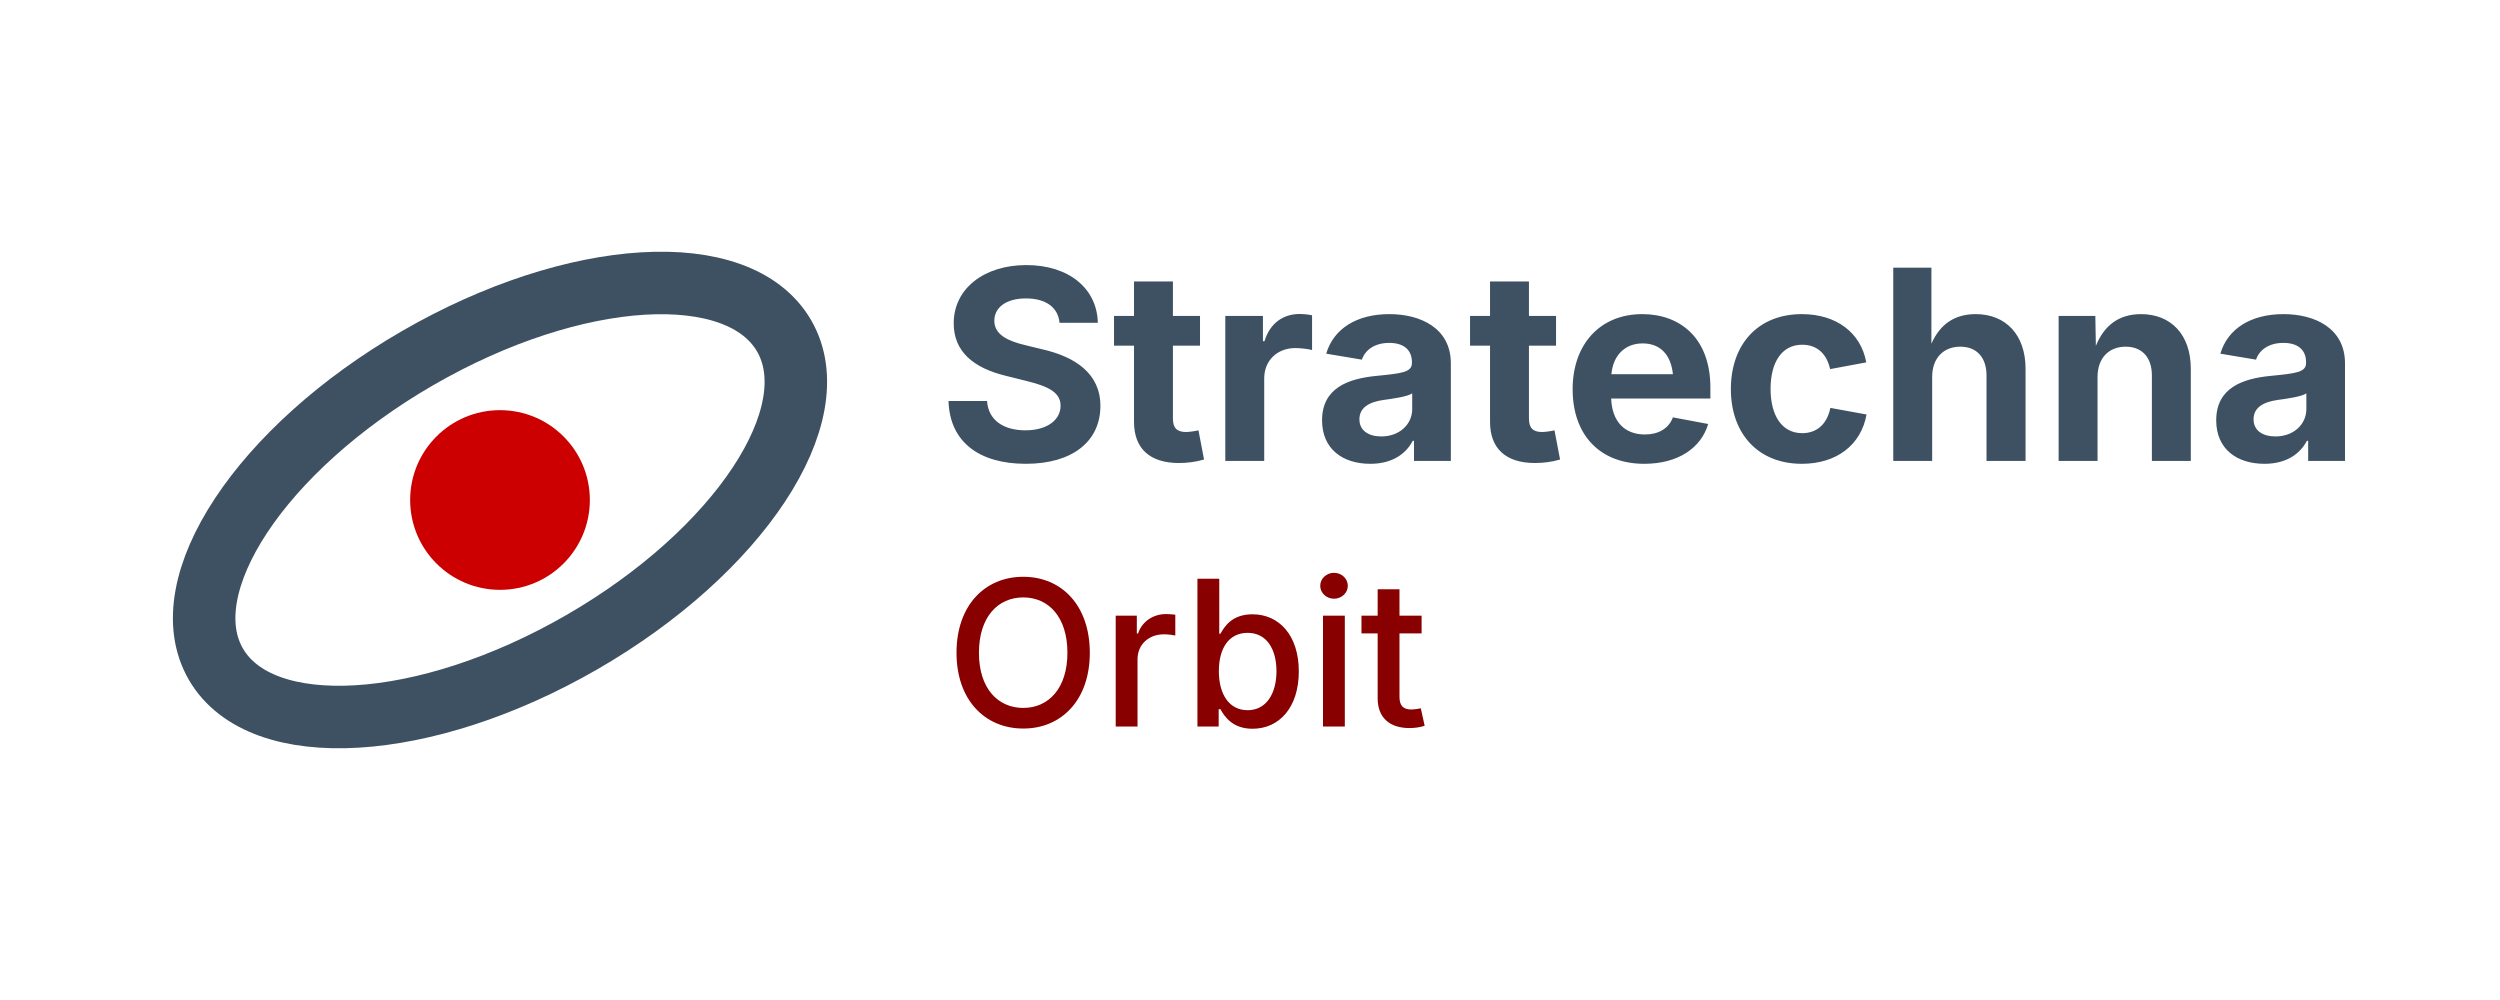
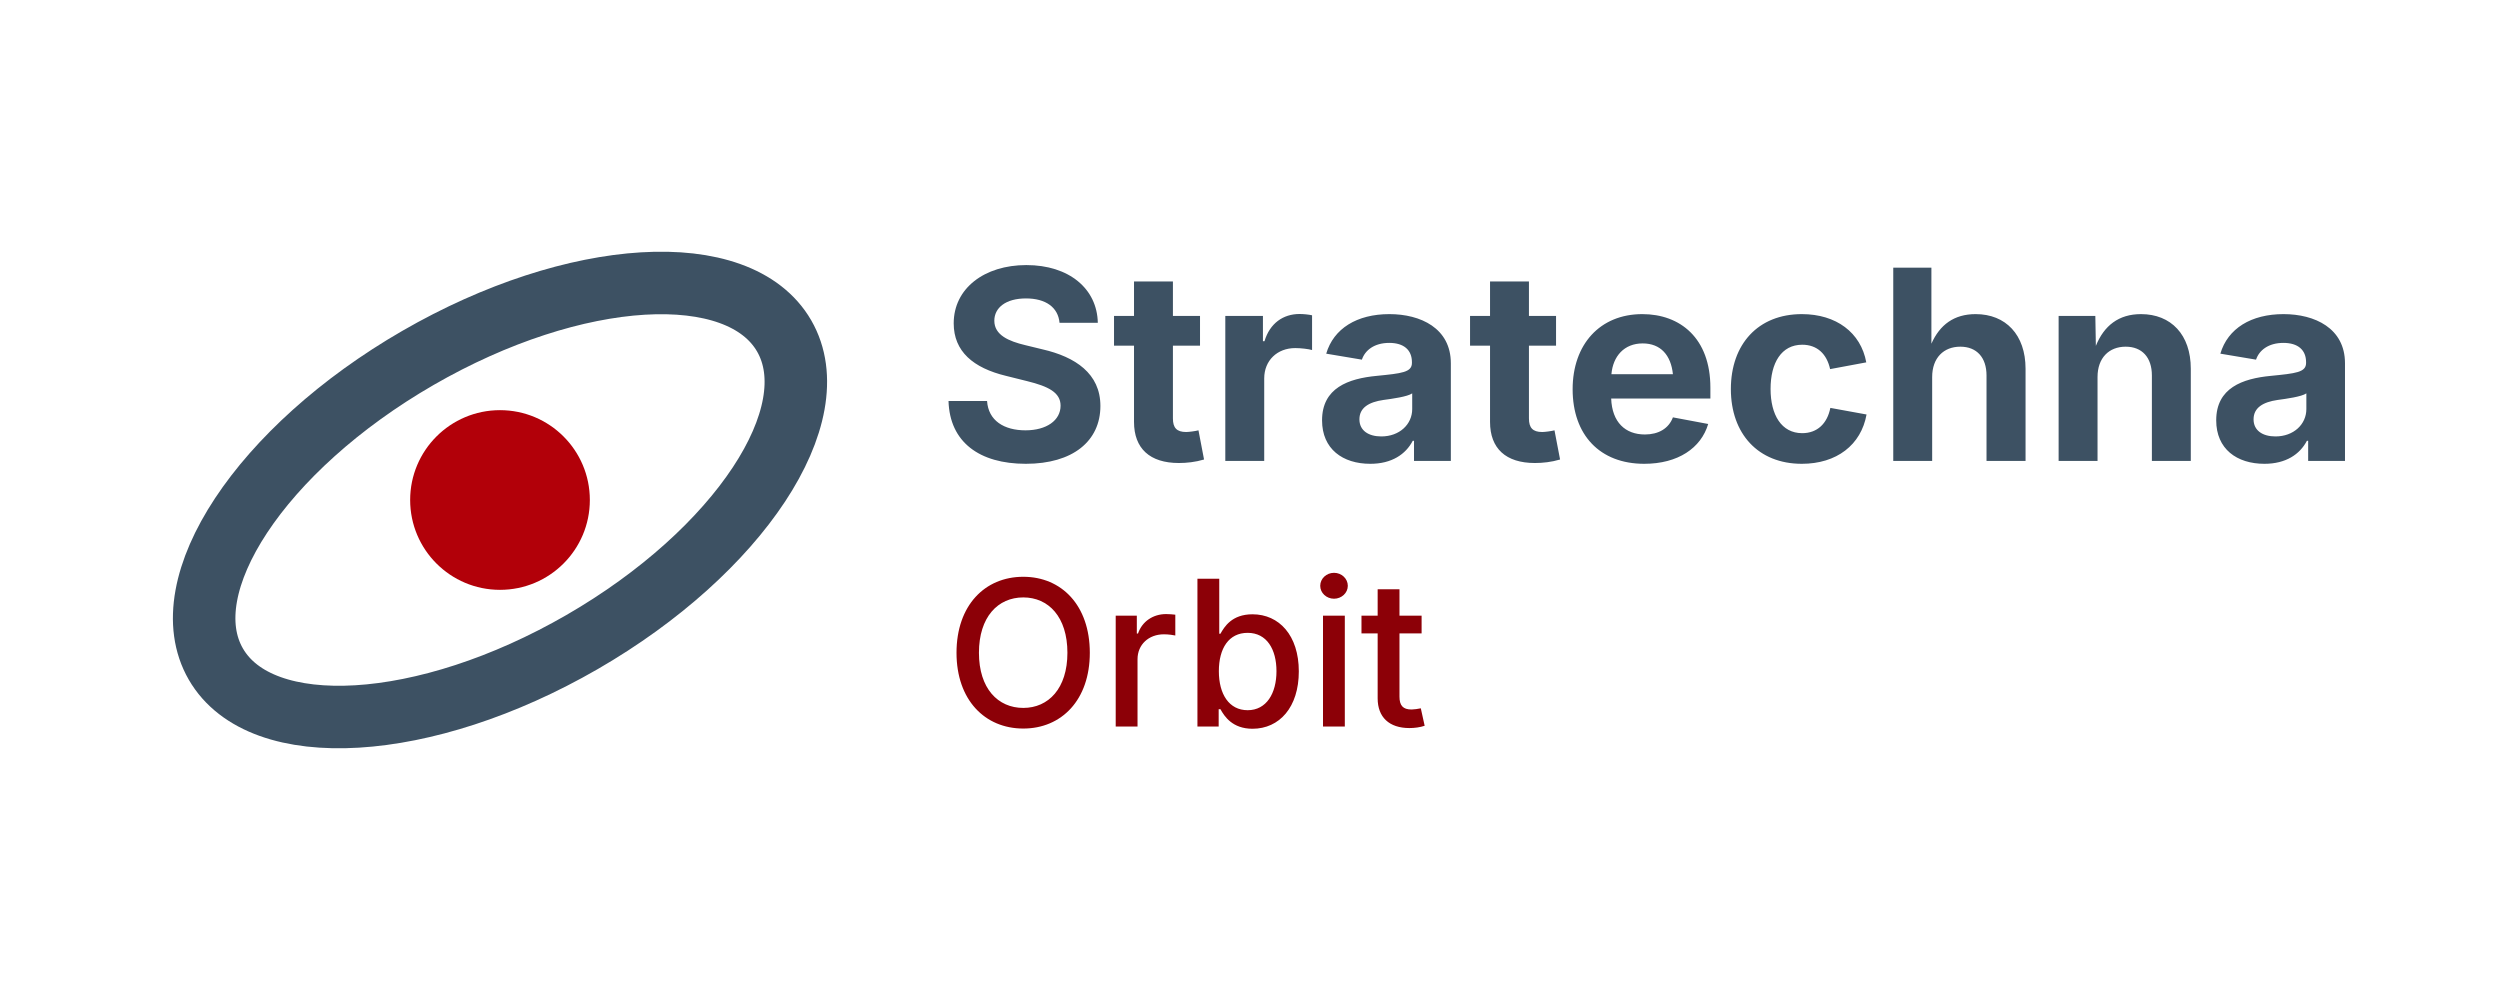
<svg xmlns="http://www.w3.org/2000/svg" viewBox="0 0 1280 512" fill="none" stroke-linecap="round" stroke-linejoin="round">
  <ellipse cx="256" cy="256" rx="168" ry="84" stroke="#3d5163" stroke-width="32" transform="rotate(-30 256 256)" />
-   <circle cx="256" cy="256" r="46" fill="#cc0000" stroke="none" />
+   <circle cx="256" cy="256" r="46" fill="#b20009" stroke="none" />
  <text x="480" y="236" fill="#3d5163" stroke="none" font-family="Inter, 'Helvetica Neue', Arial, sans-serif" font-size="136" font-weight="700">Stratechna</text>
-   <text x="484" y="372" fill="#880000" stroke="none" font-family="Inter, 'Helvetica Neue', Arial, sans-serif" font-size="104" font-weight="500">Orbit</text>
+   <text x="484" y="372" fill="#8c0007" stroke="none" font-family="Inter, 'Helvetica Neue', Arial, sans-serif" font-size="104" font-weight="500">Orbit</text>
</svg>
